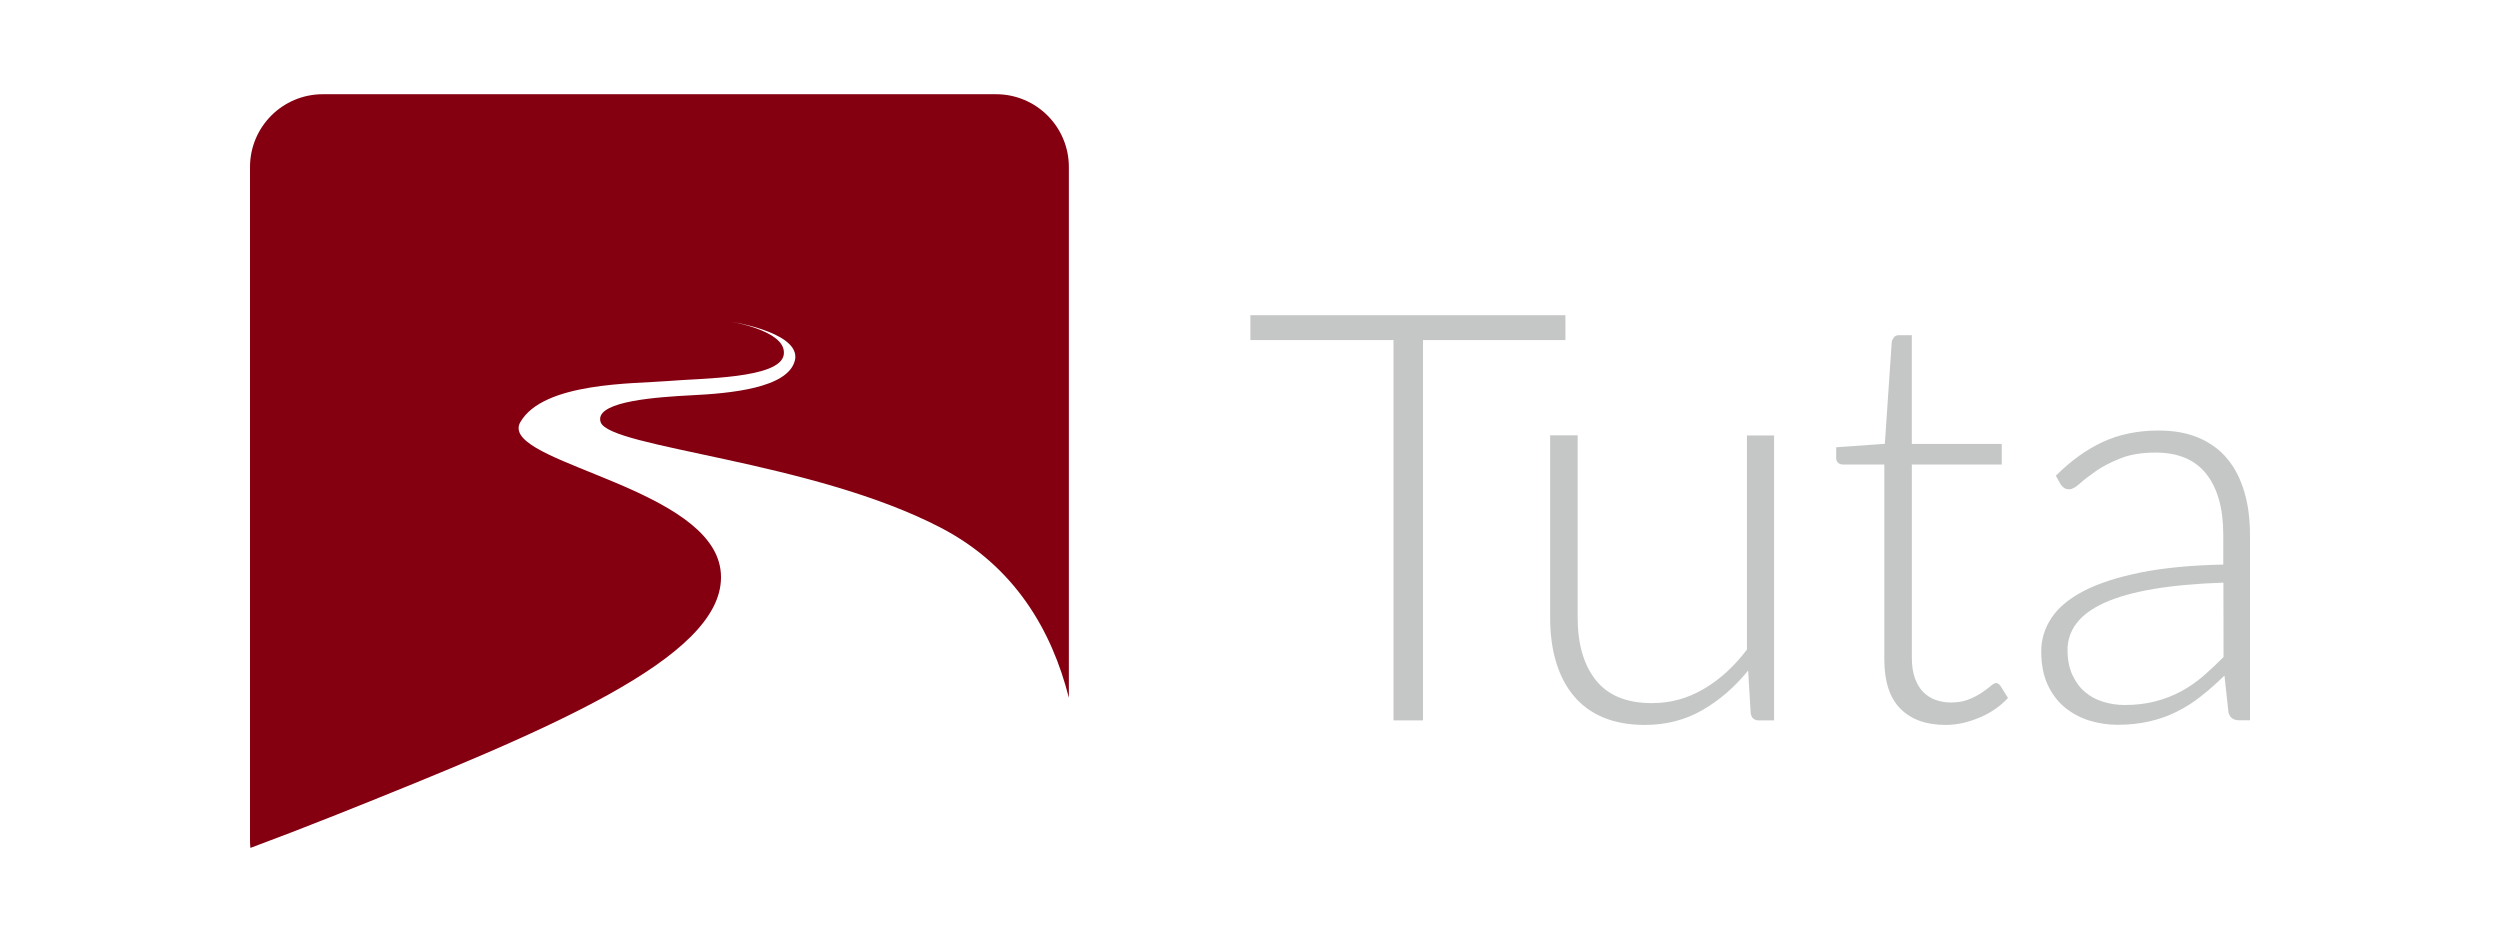
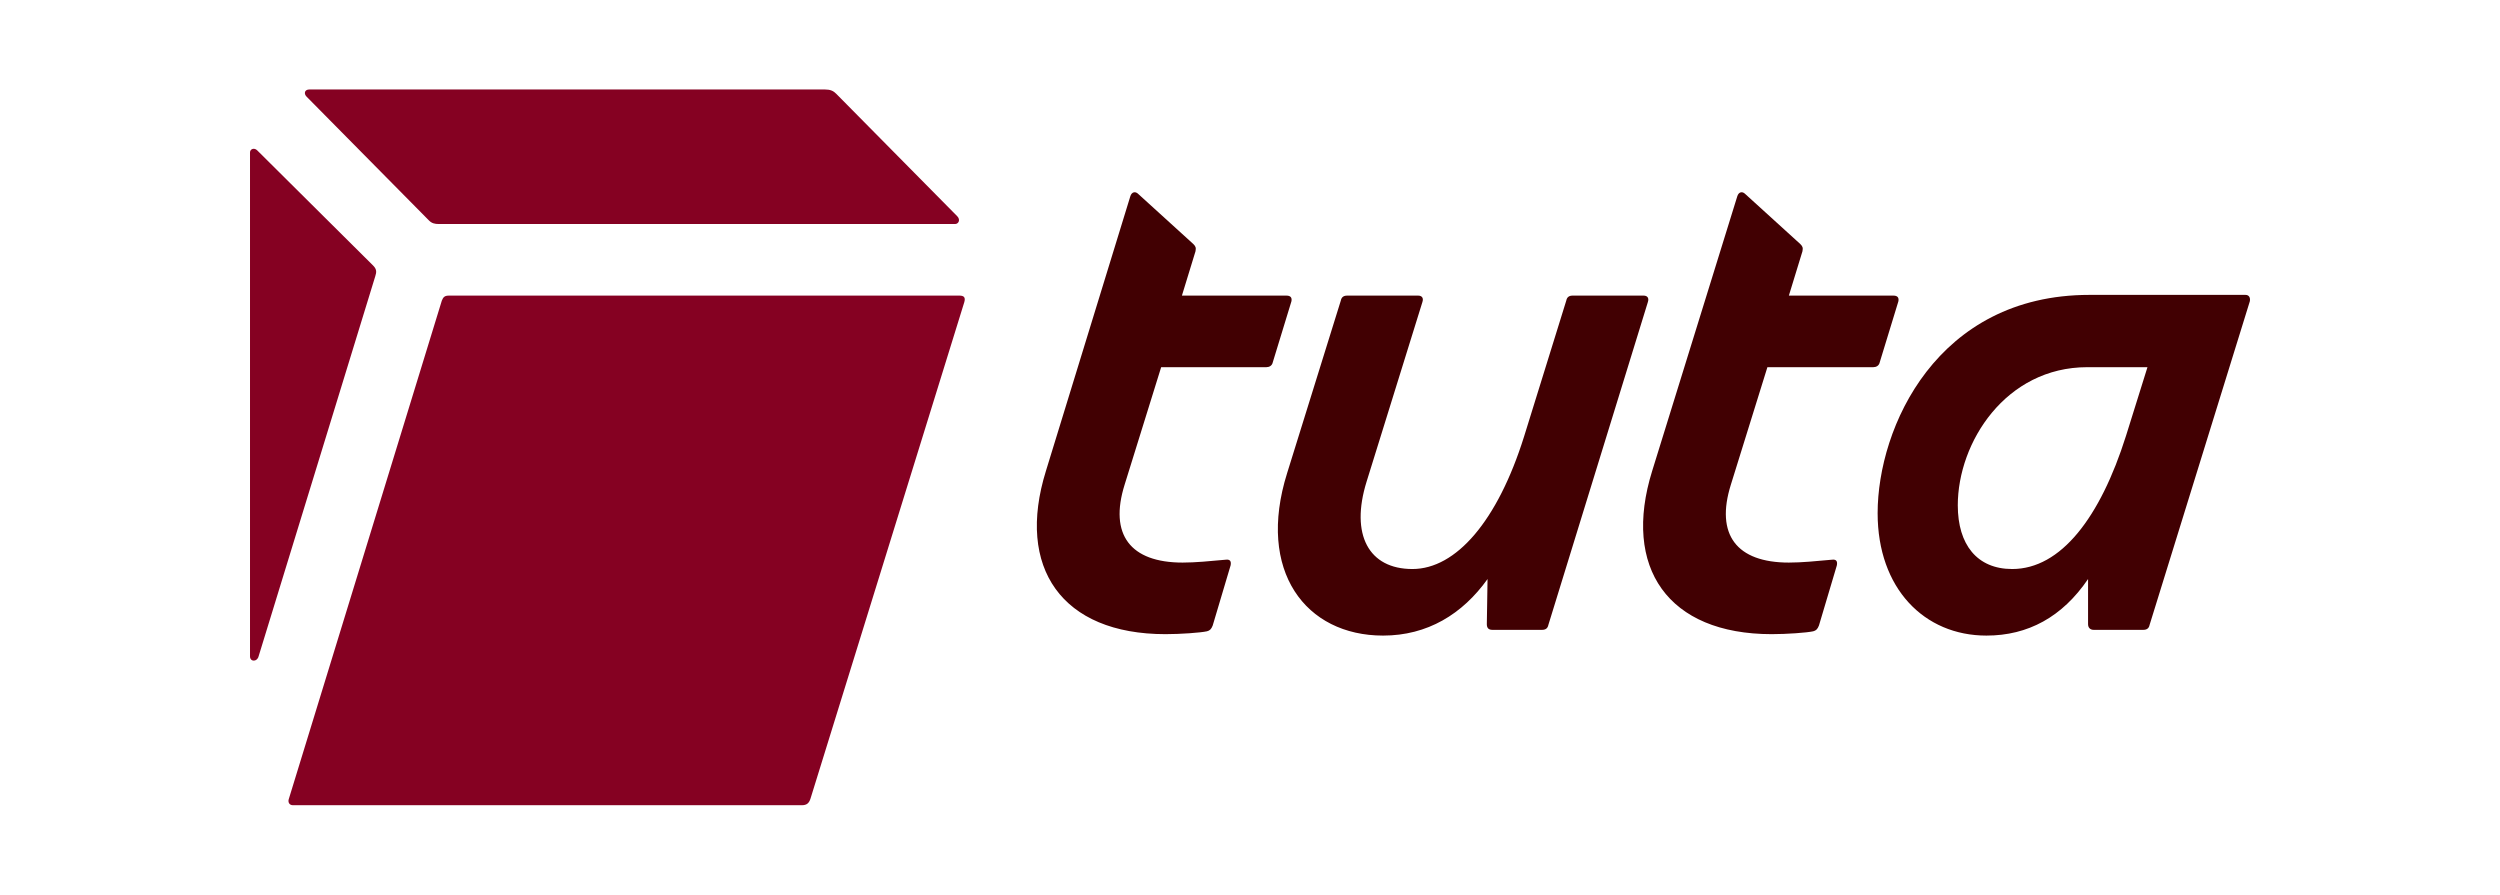
- <svg xmlns="http://www.w3.org/2000/svg" width="250" height="94.215" viewBox="0 0 312.5 117.769">
-   <g style="fill:#c5c7c7">
-     <path d="M55.3.5C25 .5.5 25 .5 55.3v506.3c0 1.9.1 3.9.3 5.7 20.4-7.6 42-15.9 64.8-25 159-63.5 289-117.4 289.1-178.4 0-2-.1-3.9-.4-5.9-8.2-60.2-152-78.8-151.8-106.4 0-1.5.4-3 1.3-4.5 17.3-30.2 85.7-28.8 110.9-30.9 25.2-2.2 84.4-1.7 87.2-19.8.1-.5.1-1.1.1-1.7.1-16.8-40.7-23.3-40.7-23.3s49.5 7.4 49.3 26.6c0 1-.1 1.9-.4 2.9-5.3 20.7-48.9 24.6-77.6 26-27.2 1.4-68.7 4.5-68.8 17.8 0 .8.1 1.6.4 2.4 6.5 19.4 158.4 28.8 255.6 79.3 55.9 29 83.8 77.7 96.5 128V55.3C616.3 25 591.8.5 561.5.5Z" style="fill:#840010;fill-opacity:1" transform="matrix(.16622 0 0 .16622 31.167 11.694)" />
-     <path d="M195.662 42.512h-17.786v47.54h-3.69v-47.54H156.3v-3.109h39.378v3.109zM221.759 54.43v35.622h-1.895c-.599 0-.948-.316-1.03-.931l-.317-5.303c-1.645 2.045-3.557 3.69-5.701 4.937-2.144 1.247-4.571 1.862-7.214 1.862-1.978 0-3.707-.316-5.186-.931-1.48-.615-2.71-1.513-3.69-2.693-.981-1.164-1.713-2.576-2.211-4.222-.499-1.646-.748-3.507-.748-5.585V54.413h3.44v22.773c0 3.34.765 5.95 2.294 7.862 1.53 1.895 3.857 2.843 6.982 2.843 2.31 0 4.471-.582 6.499-1.779 2.011-1.18 3.807-2.826 5.386-4.92V54.43zM243.201 90.617c-2.41 0-4.288-.665-5.635-2.012-1.346-1.346-2.027-3.407-2.027-6.183V58.07h-5.12c-.266 0-.482-.066-.648-.216-.167-.15-.25-.349-.25-.615v-1.33l6.084-.432.864-12.75c.05-.215.15-.398.283-.581.15-.166.35-.25.615-.25h1.612v13.598h11.237v2.576H238.98V82.24c0 .98.133 1.828.383 2.527.249.698.598 1.28 1.03 1.728.45.45.964.782 1.563.998a5.655 5.655 0 0 0 1.928.316c.864 0 1.596-.133 2.21-.383a9.102 9.102 0 0 0 1.613-.83c.449-.3.815-.583 1.114-.832.282-.25.515-.382.681-.382.2 0 .383.116.565.365l.931 1.496c-.914.998-2.06 1.812-3.457 2.41-1.396.599-2.826.965-4.339.965zM256.981 59.466c1.862-1.861 3.824-3.274 5.868-4.222 2.045-.947 4.372-1.43 6.981-1.43 1.912 0 3.574.3 5.02.915 1.43.615 2.627 1.48 3.558 2.61.947 1.13 1.645 2.51 2.127 4.122.482 1.612.715 3.408.715 5.386v23.188h-1.363c-.715 0-1.164-.333-1.33-.997l-.498-4.588c-.981.947-1.945 1.812-2.926 2.576a16.873 16.873 0 0 1-3.025 1.928c-1.047.532-2.178.931-3.408 1.214-1.213.282-2.56.432-4.006.432a12.1 12.1 0 0 1-3.54-.532 9.216 9.216 0 0 1-3.059-1.645c-.898-.748-1.612-1.696-2.144-2.843-.532-1.163-.798-2.543-.798-4.172 0-1.496.432-2.892 1.296-4.189.865-1.296 2.211-2.41 4.04-3.358 1.845-.947 4.189-1.712 7.064-2.294 2.876-.581 6.333-.914 10.356-.997v-3.723c0-3.291-.715-5.835-2.128-7.613-1.413-1.779-3.524-2.66-6.316-2.66-1.712 0-3.175.233-4.389.715-1.213.482-2.227.997-3.058 1.579s-1.513 1.097-2.045 1.58c-.532.481-.964.714-1.33.714-.265 0-.481-.067-.648-.183a1.659 1.659 0 0 1-.432-.465zm20.945 13.365c-3.391.116-6.3.382-8.76.798-2.444.415-4.455.98-6.051 1.695-1.596.715-2.76 1.563-3.524 2.56a5.382 5.382 0 0 0-1.147 3.374c0 1.197.2 2.228.599 3.092.398.864.914 1.58 1.579 2.144.648.566 1.413.964 2.277 1.23a9.104 9.104 0 0 0 2.693.4c1.38 0 2.66-.15 3.806-.45 1.164-.299 2.228-.714 3.225-1.246a15.842 15.842 0 0 0 2.776-1.912 42.627 42.627 0 0 0 2.543-2.393z" />
-   </g>
+ <svg xmlns="http://www.w3.org/2000/svg" width="250" height="89.469" fill="none" aria-label="TutaLogoWithText" viewBox="0 0 312.5 111.837">
+   <path fill="#410002" d="M244.724 63.165c0-7.873 5.995-17.267 16.194-17.267h7.516l-2.685 8.589c-3.22 10.2-8.141 16.641-14.225 16.641-4.384 0-6.8-3.042-6.8-7.963m-38.203-4.294c-3.758 12.078 1.968 20.399 14.941 20.399 1.879 0 4.384-.179 5.19-.358.357-.09.536-.268.715-.716l2.237-7.515c.09-.447 0-.805-.627-.716-1.968.179-3.757.358-5.368.358-6.531 0-9.215-3.49-7.247-9.752l4.563-14.673h13.242c.358 0 .715-.18.805-.626l2.326-7.605c.09-.448-.09-.716-.626-.716h-13.063l1.7-5.547c.09-.448 0-.627-.268-.895l-6.89-6.263c-.357-.358-.805-.268-.983.269Zm-45.63.268c-3.847 12.258 2.326 20.31 11.99 20.31 5.546 0 9.93-2.684 13.062-7.068l-.09 5.636c0 .537.269.716.716.716h6.173c.448 0 .716-.179.806-.626l12.436-40.35c.179-.538-.09-.806-.537-.806h-8.857c-.448 0-.716.179-.806.626l-5.278 17c-3.31 10.557-8.5 16.551-13.958 16.551-5.457 0-7.783-4.294-5.726-10.915l6.979-22.457c.179-.537-.09-.805-.537-.805h-8.857c-.448 0-.716.179-.806.626zm-30.151-.268c-3.758 12.078 1.968 20.399 14.941 20.399 1.88 0 4.384-.179 5.19-.358.358-.09.536-.268.715-.716l2.237-7.515c.09-.447 0-.805-.626-.716-1.968.179-3.758.358-5.368.358-6.532 0-9.216-3.49-7.247-9.752l4.563-14.673h13.152c.357 0 .715-.18.805-.626l2.326-7.605c.09-.448-.09-.716-.626-.716h-13.063l1.7-5.547c.09-.448 0-.627-.268-.895l-6.89-6.263c-.357-.358-.805-.268-.984.269Zm117.563 20.578c5.19 0 9.484-2.326 12.705-7.068v5.636c0 .448.268.716.715.716h6.174c.447 0 .715-.179.805-.626l12.526-40.44c.09-.448-.09-.806-.537-.806h-19.505c-19.057 0-26.482 16.552-26.482 27.289 0 9.394 5.815 15.299 13.599 15.299" />
+   <path fill="#850122" d="m38.318 12.078 15.3 15.479c.357.357.715.447 1.252.447h64.507c.448 0 .716-.537.269-.984l-15.12-15.3c-.358-.357-.716-.536-1.432-.536H38.676c-.626 0-.716.536-.358.894m-2.237 87.86c-.09.357.09.715.537.715h63.613c.626 0 .895-.268 1.074-.805l19.236-62.092c.178-.626-.09-.805-.627-.805H56.123c-.537 0-.716.179-.895.626zM31.25 82.042c0 .716.895.716 1.074 0l14.583-47.508c.18-.537.18-.894-.268-1.342L32.145 18.79c-.358-.358-.895-.18-.895.268Z" />
</svg>
